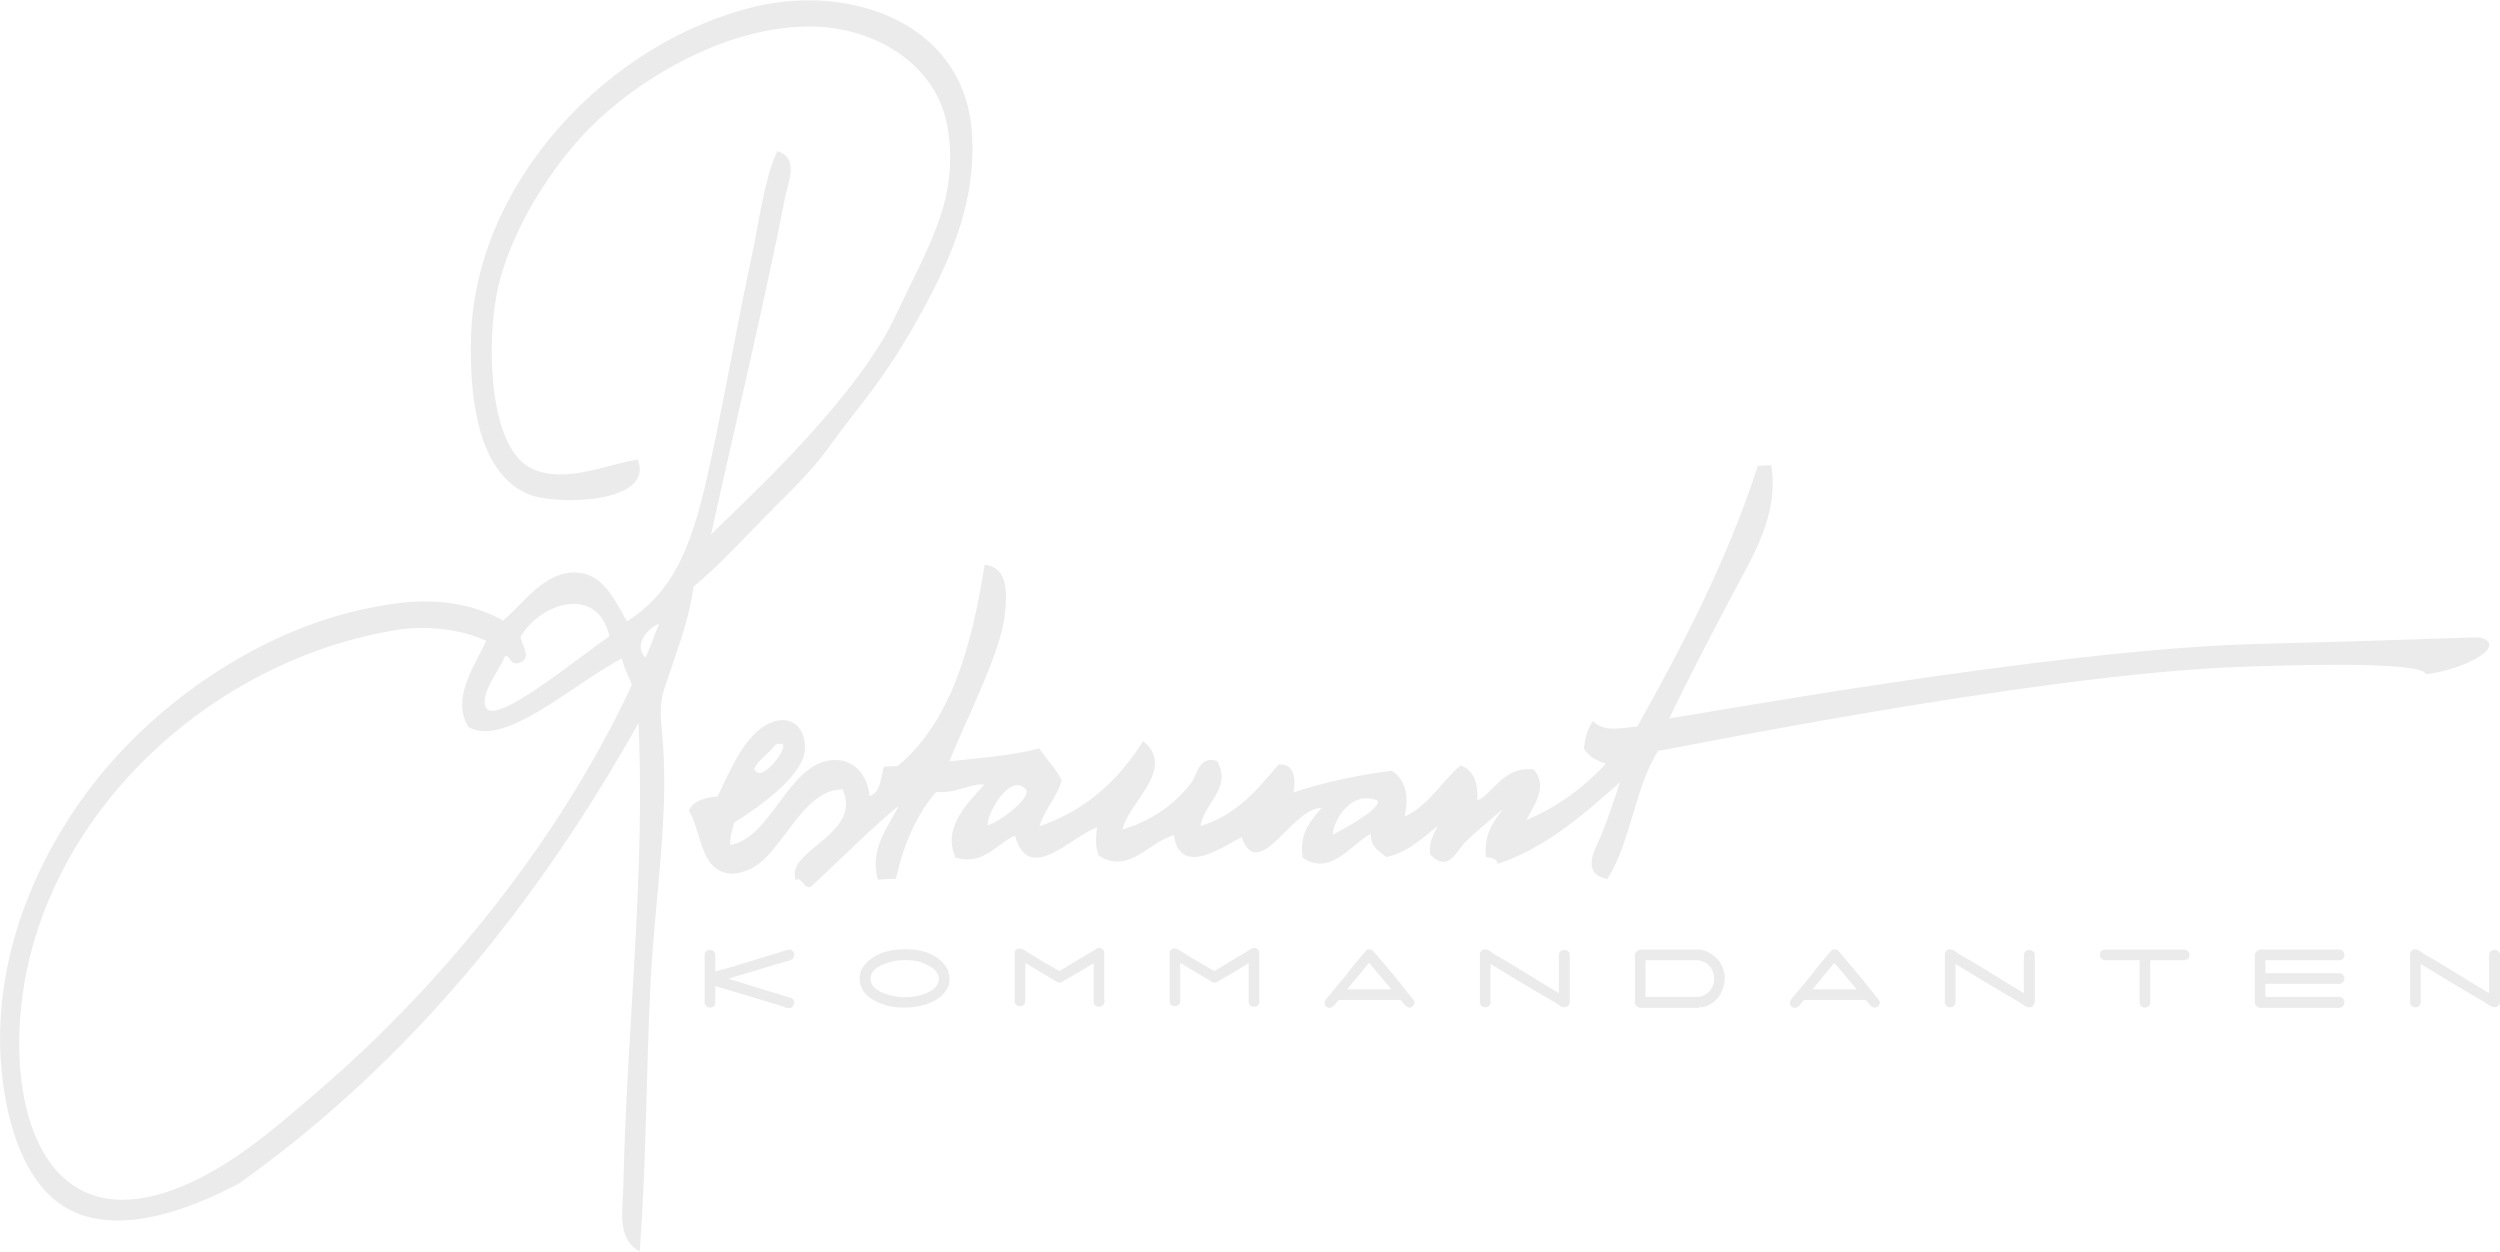
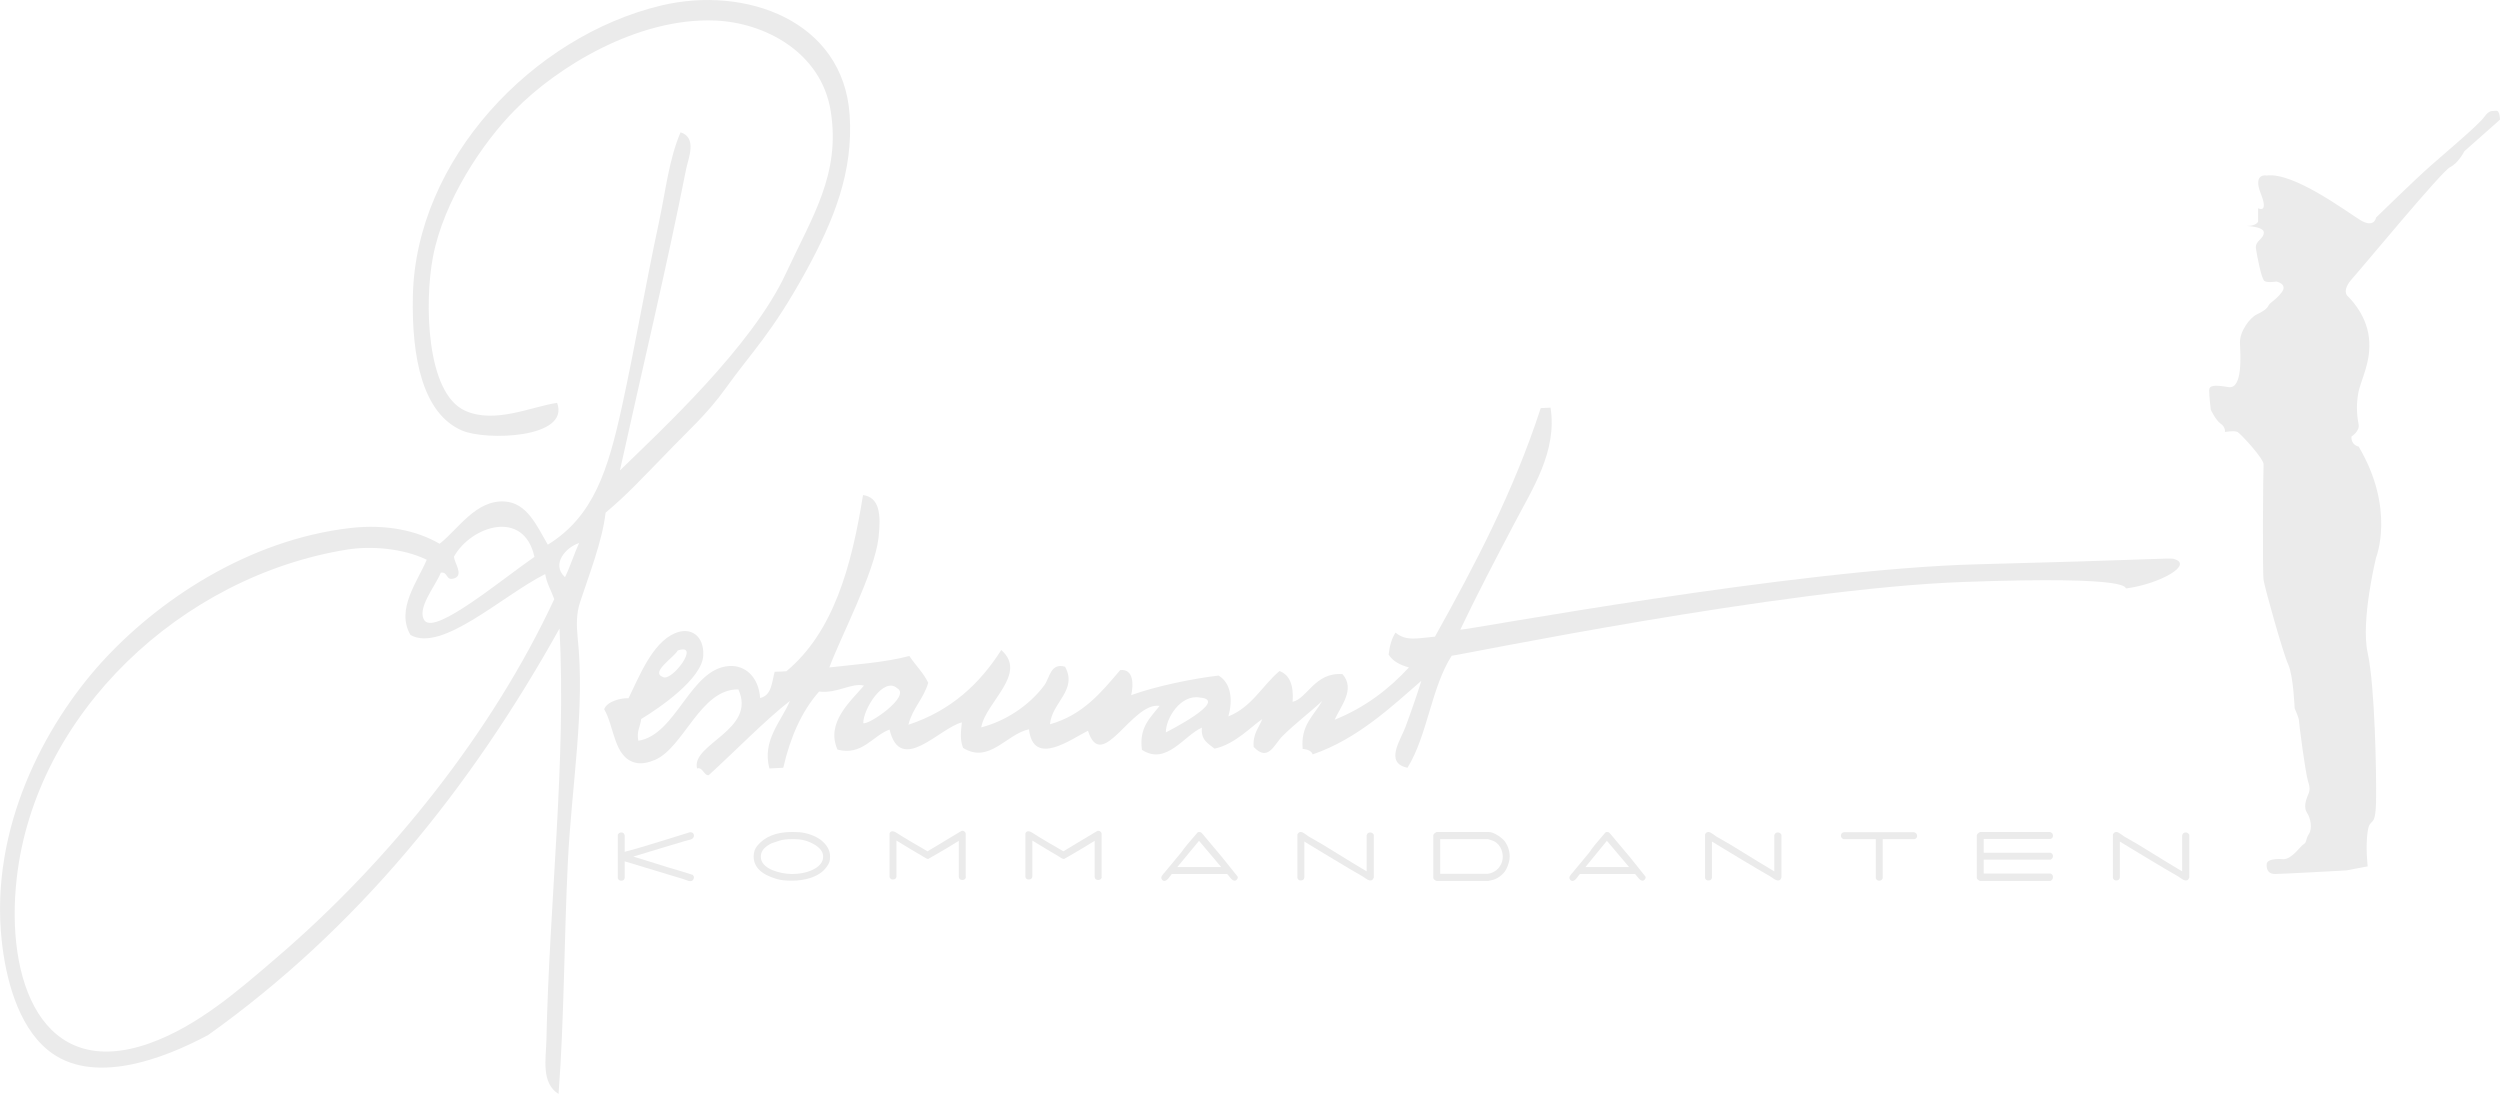
- <svg xmlns="http://www.w3.org/2000/svg" version="1.1" x="0px" y="0px" width="917.8px" height="459.5px" viewBox="0 0 917.8 459.5" style="enable-background:new 0 0 917.8 459.5;" xml:space="preserve">
+ <svg xmlns="http://www.w3.org/2000/svg" version="1.1" x="0px" y="0px" width="1046.9px" height="458.1px" viewBox="0 0 1046.9 458.1" style="enable-background:new 0 0 1046.9 458.1;" xml:space="preserve">
  <style type="text/css">
- 	.st0{fill:#EBEBEB;stroke:#EBEBEB;stroke-miterlimit:10;}
+ 	g, path{fill:#EBEBEB;}
</style>
  <defs>
</defs>
  <g>
-     <path class="st0" d="M304.3,163.3c11.5-16,19.2-22.8,33.7-49.1c11.7-21.4,19.9-41.6,18.3-65.5c-2.7-39.6-43.7-54.2-78.9-45.8   c-54,12.9-102.7,64.6-104,121.4c-0.6,26.1,4.1,49.5,20.6,56.6c10,4.3,45.3,3.3,39.8-11.6c-10.8,1.6-26.1,8.9-38.5,3.3   c-16.4-7.3-17.1-45.5-13.5-64.4c4.5-23.6,20.9-48,34.3-61.5c17.5-17.8,51.3-38.7,83.9-37.4c20.7,0.8,44.6,13.2,48.5,38.1   c4.1,26.3-7.7,43.9-18.8,67.8c-14.2,30.7-52.6,66-69.5,82.5c8.7-39.6,19.9-86.4,27.7-126.1c0.9-4.5,4.8-13.2-2.3-15.5   c-4.8,11.1-6.2,24.2-9,37.4c-5.6,26-10,52-15.5,77.2c-5.9,27-11.9,46.2-31.1,58.1c-4.7-8.1-8.7-17.5-18.1-18.1   c-12.1-0.7-19.5,11.7-27.2,17.7c-9.5-5.5-22.3-8.3-37.3-6.6c-43.3,5-81.1,30.7-104.4,56.4C19.4,304-3.8,347.1,1.2,394.2   c1.6,15.3,6.5,35.5,19.3,46c18.5,15.2,48.4,3.8,67.2-6.3c62.4-44.5,109.6-102.9,147.1-170.2c2.9,55.4-4.3,114.6-5.5,172.9   c-0.2,7.3-2.2,17.5,5.1,22c2.4-31.7,2.3-64.6,3.9-97.2c1.6-32.4,7.3-63.9,4.1-93.9c-0.5-5.1-0.6-9.9,1-14.8   c3.8-11.6,9.3-25.5,10.7-37.5c9.2-7.8,13.8-12.9,26.4-25.8C288.4,181.2,296.5,174.2,304.3,163.3 M191,242.7c3.6-1.6-0.2-6.2-0.4-9   c7.2-12.9,29.3-20.1,33.7,0.1c-13.9,9.6-41,32.3-45.9,26.8c-3.8-4.9,4.5-14.6,6.7-20.2C188.3,239.9,187,244.2,191,242.7    M116.6,401.4c-16.3,14-33.3,28.9-53.5,36.1c-45.4,16.1-60.5-26.9-55.7-69.1c7.8-69.1,69-126.6,138.6-137.7   c9.6-1.5,23-0.6,33.1,4.3c-3.7,8.9-13.1,20.8-6.8,31.5c13.2,7.5,38.6-16.6,56.4-25.5c0.7,4.1,2.6,7,3.8,10.5   C206.8,306.9,164.2,360.6,116.6,401.4 M237.1,242.3c-5.9-5.4,0.3-12.5,5.9-14.3C240.9,232.6,239.3,237.8,237.1,242.3" />
+     <path d="M303.8,162.7c11.5-16,19.2-22.8,33.7-49.1c11.7-21.4,19.9-41.6,18.3-65.5c-2.7-39.6-43.7-54.2-78.9-45.8   c-54,12.9-102.7,64.6-104,121.4c-0.6,26.1,4.1,49.5,20.6,56.6c10,4.3,45.3,3.3,39.8-11.6c-10.8,1.6-26.1,8.9-38.5,3.3   c-16.4-7.3-17.1-45.5-13.5-64.4c4.5-23.6,20.9-48,34.3-61.5C233,28.3,266.8,7.3,299.4,8.6c20.7,0.8,44.6,13.2,48.5,38.1   c4.1,26.3-7.7,43.9-18.8,67.8c-14.2,30.7-52.6,66-69.5,82.5c8.7-39.6,19.9-86.4,27.7-126.1c0.9-4.5,4.8-13.2-2.3-15.5   c-4.8,11.1-6.2,24.2-9,37.4c-5.6,26-10,52-15.5,77.2c-5.9,27-11.9,46.2-31.1,58.1c-4.7-8.1-8.7-17.5-18.1-18.1   c-12.1-0.7-19.5,11.7-27.2,17.7c-9.5-5.5-22.3-8.3-37.3-6.6c-43.3,5-81.1,30.7-104.4,56.4c-23.5,26-46.7,69.1-41.7,116.2   c1.6,15.3,6.5,35.5,19.3,46c18.5,15.2,48.4,3.8,67.2-6.3c62.4-44.5,109.6-102.9,147.1-170.2c2.9,55.4-4.3,114.6-5.5,172.9   c-0.2,7.3-2.2,17.5,5.1,22c2.4-31.7,2.3-64.6,3.9-97.2c1.6-32.4,7.3-63.9,4.1-93.9c-0.5-5.1-0.6-9.9,1-14.8   c3.8-11.6,9.3-25.5,10.7-37.5c9.2-7.8,13.8-12.9,26.4-25.8C287.9,180.6,296,173.6,303.8,162.7 M190.5,242.1c3.6-1.6-0.2-6.2-0.4-9   c7.2-12.9,29.3-20.1,33.7,0.1c-13.9,9.6-41,32.3-45.9,26.8c-3.8-4.9,4.5-14.6,6.7-20.2C187.8,239.3,186.5,243.6,190.5,242.1    M116.1,400.8c-16.3,14-33.3,28.9-53.5,36.1C17.2,453,2.2,410,7,367.8c7.8-69.1,69-126.6,138.6-137.7c9.6-1.5,23-0.6,33.1,4.3   c-3.7,8.9-13.1,20.8-6.8,31.5c13.2,7.5,38.6-16.6,56.4-25.5c0.7,4.1,2.6,7,3.8,10.5C206.3,306.3,163.7,360,116.1,400.8    M236.6,241.7c-5.9-5.4,0.3-12.5,5.9-14.3C240.4,232,238.8,237.2,236.6,241.7" />
  </g>
  <g>
-     <path class="st0" d="M612,264.3c7.1-14.9,14.9-29.8,22.7-44.6c7.4-14.2,18-30.1,15.1-48.4c-1.4,0.1-2.7,0.1-4.1,0.2   c-11.4,35-27.5,65.6-44.3,95.7c-7.4,0.7-12.2,2-16.5-1.7c-1.6,2.4-2.5,5.6-2.9,9.2c1.8,2.9,4.9,4.4,8.5,5.4   c-8.4,9.1-18.4,16.8-31.1,21.9c2.5-5.7,8.8-12.7,3.3-19.1c-11.6-0.9-14.7,10.2-20.9,11.6c0.5-6.9-1.2-11.3-5.5-12.9   c-7.3,6.2-11.6,15.1-21.4,19c1.9-6.8,1.2-13.9-4.1-17.1c-10.4,1.2-26.2,4.4-36.6,8.2c1-4.3,1.1-11.1-4.6-10.5   c-7.9,9.3-15.6,18.8-29.4,22.7c0.7-9.1,11.7-14.3,6.3-24.1c-6.1-1.8-6.4,4.7-8.7,7.8c-6.5,8.7-16.4,15-26.4,17.6   c1.8-10.6,19.7-22.4,8.4-32.4c-9,14.1-21,25.4-38.9,31.3c1.7-6.9,6.4-10.9,8.3-17.6c-2.1-4.3-5.4-7.4-7.9-11.2   c-10.5,2.8-23.5,3.6-33.5,4.8c4.5-12.3,19-39.8,20.6-54.4c1.1-9.8,0.4-16.8-6.5-17.8c-4.8,30-12.4,57.4-32.1,73.8   c-1.6,0.1-3.3,0.2-4.9,0.2c-1.2,4.4-1.2,9.9-6.1,11c-0.6-8.9-6.3-13.8-12.9-13.4c-16.4,1-22.1,28.8-38.1,31.3   c-0.8-4.1,0.9-6,1.2-9.1c7.9-4.8,25.5-16.9,26-26.6c0.4-8.2-5.2-12.2-11.9-9.3c-9.5,4-15,18.3-19.4,27.2c-2.8-0.2-9,1.2-10.2,4.6   c4.3,7.2,4,20.2,13.1,22.4c2.5,0.6,5.4,0,8.2-1.2c12.1-5.2,19-29.8,34.9-29.5c7.8,17-19.9,22.8-17.3,33.1c2.3-0.8,3,3.2,4.9,2.8   c11.1-10.1,23.6-23,34-31.1c-3.5,8.4-11.8,16.5-8.6,28.3c1.9-0.1,3.8-0.2,5.8-0.3c2.9-12.6,7.6-23.5,15-31.9   c7.7,0.9,13.5-3.8,18.8-2.5c-5.6,6.6-16.1,15.5-11.1,26.8c10.3,2.7,14.6-5.7,21.8-8.4c4.6,19.2,21-0.7,30.3-3   c-0.4,4-0.9,7,0.5,10.7c11,6.8,18.1-5.8,27.6-7.8c1.8,16,17.8,4,24.7,0.6c5.8,18.2,18.4-12.2,30-10.4c-3.8,4.9-8.7,8.9-7.4,18.4   c10.2,6.7,17.6-6,25.1-9.3c-0.5,5.4,2.8,6.7,5.3,8.8c8.6-1.8,15.5-9.4,20-12.4c-1.4,3.7-4.1,6.2-3.6,11.7c6.1,6.4,8.5-1,12.1-4.6   c5.2-5.2,13.5-11.6,16.6-14.7c-3.4,6.1-9.1,10-8.2,20.1c1.9,0.2,3.6,0.7,4.2,2.3c18.9-6.4,33.7-20.6,45.5-30.8   c-1.6,5.2-4.1,12.5-6.6,19.2c-2,5.5-9,15.2,0.8,17.2c8.4-13.6,9.9-33.4,18.5-46.9c2.7-0.1,138.4-28.2,214.4-30.9   c74.6-2.7,66.6,2.9,68.2,2.7c14-1.9,28.6-10.1,19.6-12.4c-1.6-0.4-11.5,0.5-81.8,2.3C752.1,238.8,614.6,264.5,612,264.3 M284.3,273   c9.9-3.4-2.5,13.3-6.2,11.1C272.7,282.1,282.7,276,284.3,273 M362,303.4c0-6,8.6-19.6,14.2-14.6C382.2,292.1,364,304.5,362,303.4    M488.7,307.3c0-6.1,6.3-16,14.2-14.6C515.8,293.7,488.7,307.3,488.7,307.3" />
+     <path d="M611.5,263.7c7.1-14.9,14.9-29.8,22.7-44.6c7.4-14.2,18-30.1,15.1-48.4c-1.4,0.1-2.7,0.1-4.1,0.2   c-11.4,35-27.5,65.6-44.3,95.7c-7.4,0.7-12.2,2-16.5-1.7c-1.6,2.4-2.5,5.6-2.9,9.2c1.8,2.9,4.9,4.4,8.5,5.4   c-8.4,9.1-18.4,16.8-31.1,21.9c2.5-5.7,8.8-12.7,3.3-19.1c-11.6-0.9-14.7,10.2-20.9,11.6c0.5-6.9-1.2-11.3-5.5-12.9   c-7.3,6.2-11.6,15.1-21.4,19c1.9-6.8,1.2-13.9-4.1-17.1c-10.4,1.2-26.2,4.4-36.6,8.2c1-4.3,1.1-11.1-4.6-10.5   c-7.9,9.3-15.6,18.8-29.4,22.7c0.7-9.1,11.7-14.3,6.3-24.1c-6.1-1.8-6.4,4.7-8.7,7.8c-6.5,8.7-16.4,15-26.4,17.6   c1.8-10.6,19.7-22.4,8.4-32.4c-9,14.1-21,25.4-38.9,31.3c1.7-6.9,6.4-10.9,8.3-17.6c-2.1-4.3-5.4-7.4-7.9-11.2   c-10.5,2.8-23.5,3.6-33.5,4.8c4.5-12.3,19-39.8,20.6-54.4c1.1-9.8,0.4-16.8-6.5-17.8c-4.8,30-12.4,57.4-32.1,73.8   c-1.6,0.1-3.3,0.2-4.9,0.2c-1.2,4.4-1.2,9.9-6.1,11c-0.6-8.9-6.3-13.8-12.9-13.4c-16.4,1-22.1,28.8-38.1,31.3   c-0.8-4.1,0.9-6,1.2-9.1c7.9-4.8,25.5-16.9,26-26.6c0.4-8.2-5.2-12.2-11.9-9.3c-9.5,4-15,18.3-19.4,27.2c-2.8-0.2-9,1.2-10.2,4.6   c4.3,7.2,4,20.2,13.1,22.4c2.5,0.6,5.4,0,8.2-1.2c12.1-5.2,19-29.8,34.9-29.5c7.8,17-19.9,22.8-17.3,33.1c2.3-0.8,3,3.2,4.9,2.8   c11.1-10.1,23.6-23,34-31.1c-3.5,8.4-11.8,16.5-8.6,28.3c1.9-0.1,3.8-0.2,5.8-0.3c2.9-12.6,7.6-23.5,15-31.9   c7.7,0.9,13.5-3.8,18.8-2.5c-5.6,6.6-16.1,15.5-11.1,26.8c10.3,2.7,14.6-5.7,21.8-8.4c4.6,19.2,21-0.7,30.3-3   c-0.4,4-0.9,7,0.5,10.7c11,6.8,18.1-5.8,27.6-7.8c1.8,16,17.8,4,24.7,0.6c5.8,18.2,18.4-12.2,30-10.4c-3.8,4.9-8.7,8.9-7.4,18.4   c10.2,6.7,17.6-6,25.1-9.3c-0.5,5.4,2.8,6.7,5.3,8.8c8.6-1.8,15.5-9.4,20-12.4c-1.4,3.7-4.1,6.2-3.6,11.7c6.1,6.4,8.5-1,12.1-4.6   c5.2-5.2,13.5-11.6,16.6-14.7c-3.4,6.1-9.1,10-8.2,20.1c1.9,0.2,3.6,0.7,4.2,2.3c18.9-6.4,33.7-20.6,45.5-30.8   c-1.6,5.2-4.1,12.5-6.6,19.2c-2,5.5-9,15.2,0.8,17.2c8.4-13.6,9.9-33.4,18.5-46.9c2.7-0.1,138.4-28.2,214.4-30.9   c74.6-2.7,66.6,2.9,68.2,2.7c14-1.9,28.6-10.1,19.6-12.4c-1.6-0.4-11.5,0.5-81.8,2.3C751.6,238.2,614.1,263.9,611.5,263.7    M283.8,272.4c9.9-3.4-2.5,13.3-6.2,11.1C272.2,281.5,282.2,275.4,283.8,272.4 M361.5,302.8c0-6,8.6-19.6,14.2-14.6   C381.7,291.5,363.5,303.9,361.5,302.8 M488.2,306.7c0-6.1,6.3-16,14.2-14.6C515.3,293.1,488.2,306.7,488.2,306.7" />
  </g>
  <g>
-     <path class="st0" d="M289.1,349.2c0.2-0.1,0.3-0.1,0.5-0.1c0.4,0,0.8,0.1,1.1,0.4c0.3,0.3,0.4,0.6,0.4,1c0,0.8-0.5,1.4-1.5,1.7   c-0.8,0.2-1.5,0.4-2.3,0.6c-4.8,1.4-12,3.6-21.6,6.5c4.7,1.4,9.6,3,14.8,4.6c2.2,0.6,5.5,1.6,9.9,3c0.2,0,0.3,0.2,0.5,0.5   c0.2,0.3,0.2,0.5,0.2,0.6c-0.1,1-0.6,1.6-1.5,1.6c-0.4,0-1-0.1-1.6-0.4c-0.5-0.2-0.9-0.3-1.4-0.5c-5.4-1.6-13.6-4.1-24.5-7.4v6.9   c-0.1,0.8-0.6,1.2-1.4,1.2c-0.7,0-1.2-0.3-1.5-1v-18.2c0.3-0.7,0.8-1,1.5-1c0.8,0,1.2,0.4,1.4,1.3v6.8c1-0.3,2.8-0.8,5.5-1.5   C275.1,353.5,282.3,351.4,289.1,349.2" />
+     <path class="st0" d="M288.6,348.6c0.2-0.1,0.3-0.1,0.5-0.1c0.4,0,0.8,0.1,1.1,0.4c0.3,0.3,0.4,0.6,0.4,1c0,0.8-0.5,1.4-1.5,1.7   c-0.8,0.2-1.5,0.4-2.3,0.6c-4.8,1.4-12,3.6-21.6,6.5c4.7,1.4,9.6,3,14.8,4.6c2.2,0.6,5.5,1.6,9.9,3c0.2,0,0.3,0.2,0.5,0.5   s0.2,0.5,0.2,0.6c-0.1,1-0.6,1.6-1.5,1.6c-0.4,0-1-0.1-1.6-0.4c-0.5-0.2-0.9-0.3-1.4-0.5c-5.4-1.6-13.6-4.1-24.5-7.4v6.9   c-0.1,0.8-0.6,1.2-1.4,1.2c-0.7,0-1.2-0.3-1.5-1v-18.2c0.3-0.7,0.8-1,1.5-1c0.8,0,1.2,0.4,1.4,1.3v6.8c1-0.3,2.8-0.8,5.5-1.5   C274.6,352.9,281.8,350.8,288.6,348.6" />
  </g>
  <g>
-     <path class="st0" d="M348.1,359.3c0,1-0.1,1.8-0.3,2.3c-0.2,0.6-0.6,1.3-1.2,2.1c-1.5,2.1-3.8,3.6-6.9,4.6   c-2.3,0.7-4.8,1.1-7.6,1.1c-2.5,0-4.6-0.2-6.3-0.7c-6.5-1.9-9.7-5-9.7-9.5c0-1.7,0.5-3.2,1.5-4.4c3.1-3.8,7.9-5.8,14.5-5.8   c1.4,0,2.5,0.1,3.3,0.1c3.5,0.4,6.4,1.5,8.8,3.2C346.8,354.4,348.1,356.6,348.1,359.3 M345.2,359.3c0-2.1-1.4-3.8-4.1-5.3   c-2-1.1-4-1.7-5.9-1.9c-1.3-0.1-2.3-0.1-3-0.1c-2.3,0-4.1,0.2-5.5,0.7c-0.7,0.2-1.8,0.6-3,1c-3.1,1.5-4.6,3.3-4.6,5.6   c0,2.4,1.6,4.3,4.9,5.7c2.6,1,5.3,1.6,8.2,1.6c3,0,5.6-0.5,7.8-1.4C343.4,363.8,345.2,361.8,345.2,359.3" />
+     <path class="st0" d="M347.6,358.7c0,1-0.1,1.8-0.3,2.3c-0.2,0.6-0.6,1.3-1.2,2.1c-1.5,2.1-3.8,3.6-6.9,4.6   c-2.3,0.7-4.8,1.1-7.6,1.1c-2.5,0-4.6-0.2-6.3-0.7c-6.5-1.9-9.7-5-9.7-9.5c0-1.7,0.5-3.2,1.5-4.4c3.1-3.8,7.9-5.8,14.5-5.8   c1.4,0,2.5,0.1,3.3,0.1c3.5,0.4,6.4,1.5,8.8,3.2C346.3,353.8,347.6,356,347.6,358.7 M344.7,358.7c0-2.1-1.4-3.8-4.1-5.3   c-2-1.1-4-1.7-5.9-1.9c-1.3-0.1-2.3-0.1-3-0.1c-2.3,0-4.1,0.2-5.5,0.7c-0.7,0.2-1.8,0.6-3,1c-3.1,1.5-4.6,3.3-4.6,5.6   c0,2.4,1.6,4.3,4.9,5.7c2.6,1,5.3,1.6,8.2,1.6c3,0,5.6-0.5,7.8-1.4C342.9,363.2,344.7,361.2,344.7,358.7" />
  </g>
  <g>
-     <path class="st0" d="M405,367.8c-0.1,0.8-0.6,1.3-1.5,1.3c-0.9,0-1.4-0.4-1.5-1.3v-15.1c-2.5,1.6-6.8,4.2-12.8,7.6   c-0.2,0.1-0.9-0.2-2.3-1.1c-2.4-1.4-6.1-3.6-11-6.6v15.1c-0.1,0.8-0.6,1.2-1.5,1.2c-0.7,0-1.1-0.3-1.4-1v-18.3   c0.2-0.6,0.7-0.9,1.3-0.9c0.4,0,0.9,0.2,1.4,0.5c1.7,1.1,3.8,2.4,6.5,4c4.1,2.3,6.3,3.7,6.7,3.9c3-1.8,7.4-4.5,13.3-8   c0.2-0.1,0.5-0.3,0.9-0.5c0.1-0.1,0.3-0.1,0.4-0.1c0.4,0,0.7,0.1,1,0.4c0.3,0.3,0.4,0.6,0.4,0.8V367.8z" />
+     <path class="st0" d="M404.5,367.2c-0.1,0.8-0.6,1.3-1.5,1.3s-1.4-0.4-1.5-1.3v-15.1c-2.5,1.6-6.8,4.2-12.8,7.6   c-0.2,0.1-0.9-0.2-2.3-1.1c-2.4-1.4-6.1-3.6-11-6.6v15.1c-0.1,0.8-0.6,1.2-1.5,1.2c-0.7,0-1.1-0.3-1.4-1V349   c0.2-0.6,0.7-0.9,1.3-0.9c0.4,0,0.9,0.2,1.4,0.5c1.7,1.1,3.8,2.4,6.5,4c4.1,2.3,6.3,3.7,6.7,3.9c3-1.8,7.4-4.5,13.3-8   c0.2-0.1,0.5-0.3,0.9-0.5c0.1-0.1,0.3-0.1,0.4-0.1c0.4,0,0.7,0.1,1,0.4s0.4,0.6,0.4,0.8v18.1H404.5z" />
  </g>
  <g>
-     <path class="st0" d="M461.9,367.8c-0.1,0.8-0.6,1.3-1.5,1.3c-0.9,0-1.4-0.4-1.5-1.3v-15.1c-2.6,1.6-6.8,4.2-12.8,7.6   c-0.2,0.1-1-0.2-2.3-1.1c-2.4-1.4-6.1-3.6-11-6.6v15.1c-0.1,0.8-0.6,1.2-1.5,1.2c-0.7,0-1.2-0.3-1.4-1v-18.3   c0.2-0.6,0.6-0.9,1.3-0.9c0.4,0,0.9,0.2,1.4,0.5c1.7,1.1,3.8,2.4,6.5,4c4.1,2.3,6.3,3.7,6.7,3.9c3-1.8,7.4-4.5,13.3-8   c0.2-0.1,0.5-0.3,0.9-0.5c0.1-0.1,0.3-0.1,0.4-0.1c0.4,0,0.7,0.1,1,0.4c0.3,0.3,0.4,0.6,0.4,0.8V367.8z" />
+     <path class="st0" d="M461.4,367.2c-0.1,0.8-0.6,1.3-1.5,1.3s-1.4-0.4-1.5-1.3v-15.1c-2.6,1.6-6.8,4.2-12.8,7.6   c-0.2,0.1-1-0.2-2.3-1.1c-2.4-1.4-6.1-3.6-11-6.6v15.1c-0.1,0.8-0.6,1.2-1.5,1.2c-0.7,0-1.2-0.3-1.4-1V349c0.2-0.6,0.6-0.9,1.3-0.9   c0.4,0,0.9,0.2,1.4,0.5c1.7,1.1,3.8,2.4,6.5,4c4.1,2.3,6.3,3.7,6.7,3.9c3-1.8,7.4-4.5,13.3-8c0.2-0.1,0.5-0.3,0.9-0.5   c0.1-0.1,0.3-0.1,0.4-0.1c0.4,0,0.7,0.1,1,0.4s0.4,0.6,0.4,0.8v18.1H461.4z" />
  </g>
  <g>
-     <path class="st0" d="M502,349.2c0.1-0.1,0.4-0.2,0.7-0.2c0.4,0,0.6,0.1,0.9,0.3c0.2,0.2,1.2,1.3,2.9,3.4c3.3,3.8,7.4,8.8,12.2,14.9   c0.2,0.3,0.2,0.7-0.1,1.1c-0.3,0.5-0.7,0.7-1.1,0.7c-0.5,0-1.1-0.4-1.7-1.1c-0.5-0.6-0.9-1.2-1.4-1.7h-23.2   c-0.5,0.6-0.9,1.2-1.4,1.8c-0.6,0.7-1.2,1.1-1.7,1.1c-0.4,0-0.8-0.2-1.1-0.7c-0.1-0.2-0.2-0.4-0.2-0.6c0-0.5,0.3-1,0.9-1.7   c0.4-0.4,0.8-0.9,1.2-1.4c1.8-2.2,4-4.8,6.3-7.6C496.4,355.7,498.7,353,502,349.2 M511.9,363.7l-9.3-11l-9.1,11H511.9z" />
+     <path class="st0" d="M501.5,348.6c0.1-0.1,0.4-0.2,0.7-0.2c0.4,0,0.6,0.1,0.9,0.3c0.2,0.2,1.2,1.3,2.9,3.4   c3.3,3.8,7.4,8.8,12.2,14.9c0.2,0.3,0.2,0.7-0.1,1.1c-0.3,0.5-0.7,0.7-1.1,0.7c-0.5,0-1.1-0.4-1.7-1.1c-0.5-0.6-0.9-1.2-1.4-1.7   h-23.2c-0.5,0.6-0.9,1.2-1.4,1.8c-0.6,0.7-1.2,1.1-1.7,1.1c-0.4,0-0.8-0.2-1.1-0.7c-0.1-0.2-0.2-0.4-0.2-0.6c0-0.5,0.3-1,0.9-1.7   c0.4-0.4,0.8-0.9,1.2-1.4c1.8-2.2,4-4.8,6.3-7.6C495.9,355.1,498.2,352.4,501.5,348.6 M511.4,363.1l-9.3-11l-9.1,11H511.4z" />
  </g>
  <g>
-     <path class="st0" d="M575.8,368c-0.3,0.9-0.7,1.3-1.4,1.3c-0.5,0-1.1-0.2-1.8-0.7c-0.5-0.3-1-0.7-1.5-1c-3.2-1.8-7.2-4.2-12.2-7.2   c-6.9-4.2-11-6.6-12.2-7.4v15.1c-0.1,0.8-0.6,1.2-1.5,1.2c-0.7,0-1.1-0.3-1.4-1V350c0.4-0.7,0.8-1,1.4-1c0.5,0,1.1,0.3,1.8,0.8   c0.6,0.4,1.1,0.8,1.7,1.2c3.3,1.8,7.3,4.2,12.1,7.2c4,2.5,8,4.9,12,7.3v-15.1c0.2-0.8,0.7-1.2,1.5-1.2c0.7,0,1.2,0.4,1.5,1V368z" />
+     <path class="st0" d="M575.3,367.4c-0.3,0.9-0.7,1.3-1.4,1.3c-0.5,0-1.1-0.2-1.8-0.7c-0.5-0.3-1-0.7-1.5-1   c-3.2-1.8-7.2-4.2-12.2-7.2c-6.9-4.2-11-6.6-12.2-7.4v15.1c-0.1,0.8-0.6,1.2-1.5,1.2c-0.7,0-1.1-0.3-1.4-1v-18.3   c0.4-0.7,0.8-1,1.4-1c0.5,0,1.1,0.3,1.8,0.8c0.6,0.4,1.1,0.8,1.7,1.2c3.3,1.8,7.3,4.2,12.1,7.2c4,2.5,8,4.9,12,7.3v-15.1   c0.2-0.8,0.7-1.2,1.5-1.2c0.7,0,1.2,0.4,1.5,1L575.3,367.4L575.3,367.4z" />
  </g>
  <g>
-     <path class="st0" d="M632.7,359.3c0,1.6-0.5,3.4-1.5,5.4c-0.6,1.1-1.5,2.1-2.9,3.1c-1,0.7-2.3,1.3-3.7,1.5   c-0.6,0.1-0.8,0.2-0.6,0.2h-21.9c-0.2,0-0.5-0.2-0.9-0.5c-0.4-0.3-0.5-0.6-0.5-0.9v-17.5c0-0.3,0.2-0.7,0.6-1   c0.4-0.3,0.7-0.5,1-0.5h21.5c1.2,0,2.5,0.5,4.2,1.6c1.6,1.1,2.7,2.1,3.2,3.2c0.1,0.1,0.2,0.4,0.4,0.7   C632.3,355.9,632.7,357.5,632.7,359.3 M629.8,359.3c0-1.4-0.4-2.8-1.1-4c-0.9-1.5-2.2-2.5-3.8-2.9c-0.8-0.3-1.3-0.4-1.4-0.4h-19.9   v14.5h19.9c0.2,0,0.7-0.1,1.4-0.3c1.6-0.6,2.9-1.5,3.7-2.9C629.4,362.2,629.8,360.8,629.8,359.3" />
+     <path class="st0" d="M632.2,358.7c0,1.6-0.5,3.4-1.5,5.4c-0.6,1.1-1.5,2.1-2.9,3.1c-1,0.7-2.3,1.3-3.7,1.5   c-0.6,0.1-0.8,0.2-0.6,0.2h-21.9c-0.2,0-0.5-0.2-0.9-0.5s-0.5-0.6-0.5-0.9v-17.6c0-0.3,0.2-0.7,0.6-1c0.4-0.3,0.7-0.5,1-0.5h21.5   c1.2,0,2.5,0.5,4.2,1.6c1.6,1.1,2.7,2.1,3.2,3.2c0.1,0.1,0.2,0.4,0.4,0.7C631.8,355.3,632.2,356.9,632.2,358.7 M629.3,358.7   c0-1.4-0.4-2.8-1.1-4c-0.9-1.5-2.2-2.5-3.8-2.9c-0.8-0.3-1.3-0.4-1.4-0.4h-19.9v14.5H623c0.2,0,0.7-0.1,1.4-0.3   c1.6-0.6,2.9-1.5,3.7-2.9C628.9,361.6,629.3,360.2,629.3,358.7" />
  </g>
  <g>
-     <path class="st0" d="M672.8,349.2c0.1-0.1,0.4-0.2,0.7-0.2c0.4,0,0.7,0.1,0.9,0.3c0.2,0.2,1.2,1.3,2.9,3.4   c3.3,3.8,7.4,8.8,12.2,14.9c0.2,0.3,0.2,0.7-0.1,1.1c-0.3,0.5-0.7,0.7-1.1,0.7c-0.5,0-1.1-0.4-1.7-1.1c-0.5-0.6-0.9-1.2-1.4-1.7   H662c-0.5,0.6-1,1.2-1.4,1.8c-0.6,0.7-1.2,1.1-1.7,1.1c-0.4,0-0.8-0.2-1.1-0.7c-0.1-0.2-0.2-0.4-0.2-0.6c0-0.5,0.3-1,0.9-1.7   c0.4-0.4,0.8-0.9,1.2-1.4c1.8-2.2,4-4.8,6.3-7.6C667.2,355.7,669.5,353,672.8,349.2 M682.7,363.7l-9.3-11l-9,11H682.7z" />
+     <path class="st0" d="M672.3,348.6c0.1-0.1,0.4-0.2,0.7-0.2c0.4,0,0.7,0.1,0.9,0.3c0.2,0.2,1.2,1.3,2.9,3.4   c3.3,3.8,7.4,8.8,12.2,14.9c0.2,0.3,0.2,0.7-0.1,1.1c-0.3,0.5-0.7,0.7-1.1,0.7c-0.5,0-1.1-0.4-1.7-1.1c-0.5-0.6-0.9-1.2-1.4-1.7   h-23.1c-0.5,0.6-1,1.2-1.4,1.8c-0.6,0.7-1.2,1.1-1.7,1.1c-0.4,0-0.8-0.2-1.1-0.7c-0.1-0.2-0.2-0.4-0.2-0.6c0-0.5,0.3-1,0.9-1.7   c0.4-0.4,0.8-0.9,1.2-1.4c1.8-2.2,4-4.8,6.3-7.6C666.7,355.1,669,352.4,672.3,348.6 M682.2,363.1l-9.3-11l-9,11H682.2z" />
  </g>
  <g>
-     <path class="st0" d="M746.5,368c-0.2,0.9-0.7,1.3-1.4,1.3c-0.5,0-1.1-0.2-1.8-0.7c-0.5-0.3-1-0.7-1.5-1c-3.2-1.8-7.2-4.2-12.2-7.2   c-6.9-4.2-11-6.6-12.2-7.4v15.1c-0.1,0.8-0.6,1.2-1.5,1.2c-0.7,0-1.1-0.3-1.4-1V350c0.4-0.7,0.8-1,1.4-1c0.5,0,1.1,0.3,1.8,0.8   c0.6,0.4,1.1,0.8,1.7,1.2c3.3,1.8,7.3,4.2,12.1,7.2c4,2.5,8,4.9,12,7.3v-15.1c0.2-0.8,0.7-1.2,1.5-1.2c0.7,0,1.2,0.4,1.5,1V368z" />
+     <path class="st0" d="M746,367.4c-0.2,0.9-0.7,1.3-1.4,1.3c-0.5,0-1.1-0.2-1.8-0.7c-0.5-0.3-1-0.7-1.5-1c-3.2-1.8-7.2-4.2-12.2-7.2   c-6.9-4.2-11-6.6-12.2-7.4v15.1c-0.1,0.8-0.6,1.2-1.5,1.2c-0.7,0-1.1-0.3-1.4-1v-18.3c0.4-0.7,0.8-1,1.4-1c0.5,0,1.1,0.3,1.8,0.8   c0.6,0.4,1.1,0.8,1.7,1.2c3.3,1.8,7.3,4.2,12.1,7.2c4,2.5,8,4.9,12,7.3v-15.1c0.2-0.8,0.7-1.2,1.5-1.2c0.7,0,1.2,0.4,1.5,1   L746,367.4L746,367.4z" />
  </g>
  <g>
-     <path class="st0" d="M802.3,352h-13.4v16.4c-0.3,0.7-0.8,1-1.4,1c-0.7,0-1.2-0.3-1.5-1V352h-13.5c-0.7-0.3-1.1-0.8-1.1-1.4   c0-0.8,0.4-1.3,1.2-1.5h29.4c0.8,0.2,1.3,0.7,1.3,1.5C803.4,351.2,803,351.7,802.3,352" />
+     <path class="st0" d="M801.8,351.4h-13.4v16.4c-0.3,0.7-0.8,1-1.4,1c-0.7,0-1.2-0.3-1.5-1v-16.4H772c-0.7-0.3-1.1-0.8-1.1-1.4   c0-0.8,0.4-1.3,1.2-1.5h29.4c0.8,0.2,1.3,0.7,1.3,1.5C802.9,350.6,802.5,351.1,801.8,351.4" />
  </g>
  <g>
-     <path class="st0" d="M859.2,369.5h-29.5c-0.2,0-0.5-0.2-0.9-0.5c-0.4-0.3-0.5-0.6-0.5-0.9v-17.5c0-0.3,0.2-0.7,0.6-1   c0.4-0.3,0.7-0.5,1-0.5h29c0.8,0.2,1.3,0.7,1.3,1.5c0,0.7-0.3,1.2-1,1.4h-28v5.8h28c0.7,0.3,1,0.8,1,1.4c0,0.6-0.3,1.1-1,1.5h-28   v5.8h28c0.7,0.3,1,0.8,1,1.4C860.2,368.6,859.9,369.1,859.2,369.5" />
+     <path class="st0" d="M858.7,368.9h-29.5c-0.2,0-0.5-0.2-0.9-0.5s-0.5-0.6-0.5-0.9v-17.6c0-0.3,0.2-0.7,0.6-1c0.4-0.3,0.7-0.5,1-0.5   h29c0.8,0.2,1.3,0.7,1.3,1.5c0,0.7-0.3,1.2-1,1.4h-28v5.8h28c0.7,0.3,1,0.8,1,1.4s-0.3,1.1-1,1.5h-28v5.8h28c0.7,0.3,1,0.8,1,1.4   C859.7,368,859.4,368.5,858.7,368.9" />
  </g>
  <g>
-     <path class="st0" d="M917.3,368c-0.3,0.9-0.7,1.3-1.4,1.3c-0.5,0-1.1-0.2-1.8-0.7c-0.5-0.3-1-0.7-1.5-1c-3.2-1.8-7.2-4.2-12.2-7.2   c-6.9-4.2-11-6.6-12.2-7.4v15.1c-0.1,0.8-0.6,1.2-1.5,1.2c-0.7,0-1.1-0.3-1.4-1V350c0.4-0.7,0.8-1,1.4-1c0.5,0,1.1,0.3,1.8,0.8   c0.6,0.4,1.1,0.8,1.7,1.2c3.3,1.8,7.3,4.2,12.1,7.2c4,2.5,8,4.9,12,7.3v-15.1c0.2-0.8,0.7-1.2,1.5-1.2c0.7,0,1.2,0.4,1.5,1V368z" />
+     <path class="st0" d="M916.8,367.4c-0.3,0.9-0.7,1.3-1.4,1.3c-0.5,0-1.1-0.2-1.8-0.7c-0.5-0.3-1-0.7-1.5-1   c-3.2-1.8-7.2-4.2-12.2-7.2c-6.9-4.2-11-6.6-12.2-7.4v15.1c-0.1,0.8-0.6,1.2-1.5,1.2c-0.7,0-1.1-0.3-1.4-1v-18.3   c0.4-0.7,0.8-1,1.4-1c0.5,0,1.1,0.3,1.8,0.8c0.6,0.4,1.1,0.8,1.7,1.2c3.3,1.8,7.3,4.2,12.1,7.2c4,2.5,8,4.9,12,7.3v-15.1   c0.2-0.8,0.7-1.2,1.5-1.2c0.7,0,1.2,0.4,1.5,1L916.8,367.4L916.8,367.4z" />
  </g>
+   <path d="M956.2,359.8c0,0-6.7-0.7-7,2c-0.2,2.7,1,4.2,3.5,4.2s29.8-1.5,29.8-1.5l9-1.7c0,0-1-8.3,0-14.7s3.2-0.5,3.5-12.4  c0.2-11.9-0.5-48.7-3.5-62.2s3.5-40,3.5-40s8.2-20.4-7.3-46.5c0,0-3.2-0.5-3-4.2c0,0,3.5-2.2,3-5c-0.5-2.7-1.2-7-0.2-12.9  s5.7-13.2,4.5-23.6s-9-17.4-9-17.4s-2.5-2.2,2-7.2s37.5-45,41-46.7c3.5-1.7,6-6.7,6-6.7l14.9-13.2c0,0,0-4-1.7-3.7  c-1.7,0.2-2.7-0.5-5,2.7S1024,64,1018.1,69.2c-6,5.2-23.1,21.9-23.1,21.9s-0.7,4.7-6.7,1S960.4,72,949.2,73.5c0,0-5.9-1.2-2.5,7.5  c3.5,8.7-1.1,6.2-1.1,6.2v5.6c0,0-0.7,1.8-4.4,1.8s6.8-0.2,6.8,2.7s-3.8,3.5-3.3,6.8s2.3,12.8,3.6,13.6c1.3,0.8,5,0.2,5,0.2  s4.8,1,2.2,4.5c-2.7,3.5-4.8,4.1-5.5,5.5c-0.7,1.4-2.2,2.5-5,3.8s-7.1,7-7,11.8c0.2,4.8,1.3,19.6-4.8,18.6s-8.1-0.8-8.1,1.5  s0.7,8,0.7,8s2,4.3,4.1,5.8c2.2,1.5,1.8,3.5,1.8,3.5s4-0.7,5.3,0s11.1,11.3,10.9,13.6c-0.2,2.3-0.5,45.1,0,48.4s8.1,30.5,10.3,35.3  s2.7,18.4,2.7,18.4s1.8,4,1.8,5.1s2.7,21.9,3.8,25.4c1.2,3.5,0.5,4.6-0.2,6.3s-1.7,4.8-0.2,7s2.3,6.5,0.8,8.8s-0.8,3.5-2.2,4.3  S959.8,359.8,956.2,359.8z" />
</svg>
